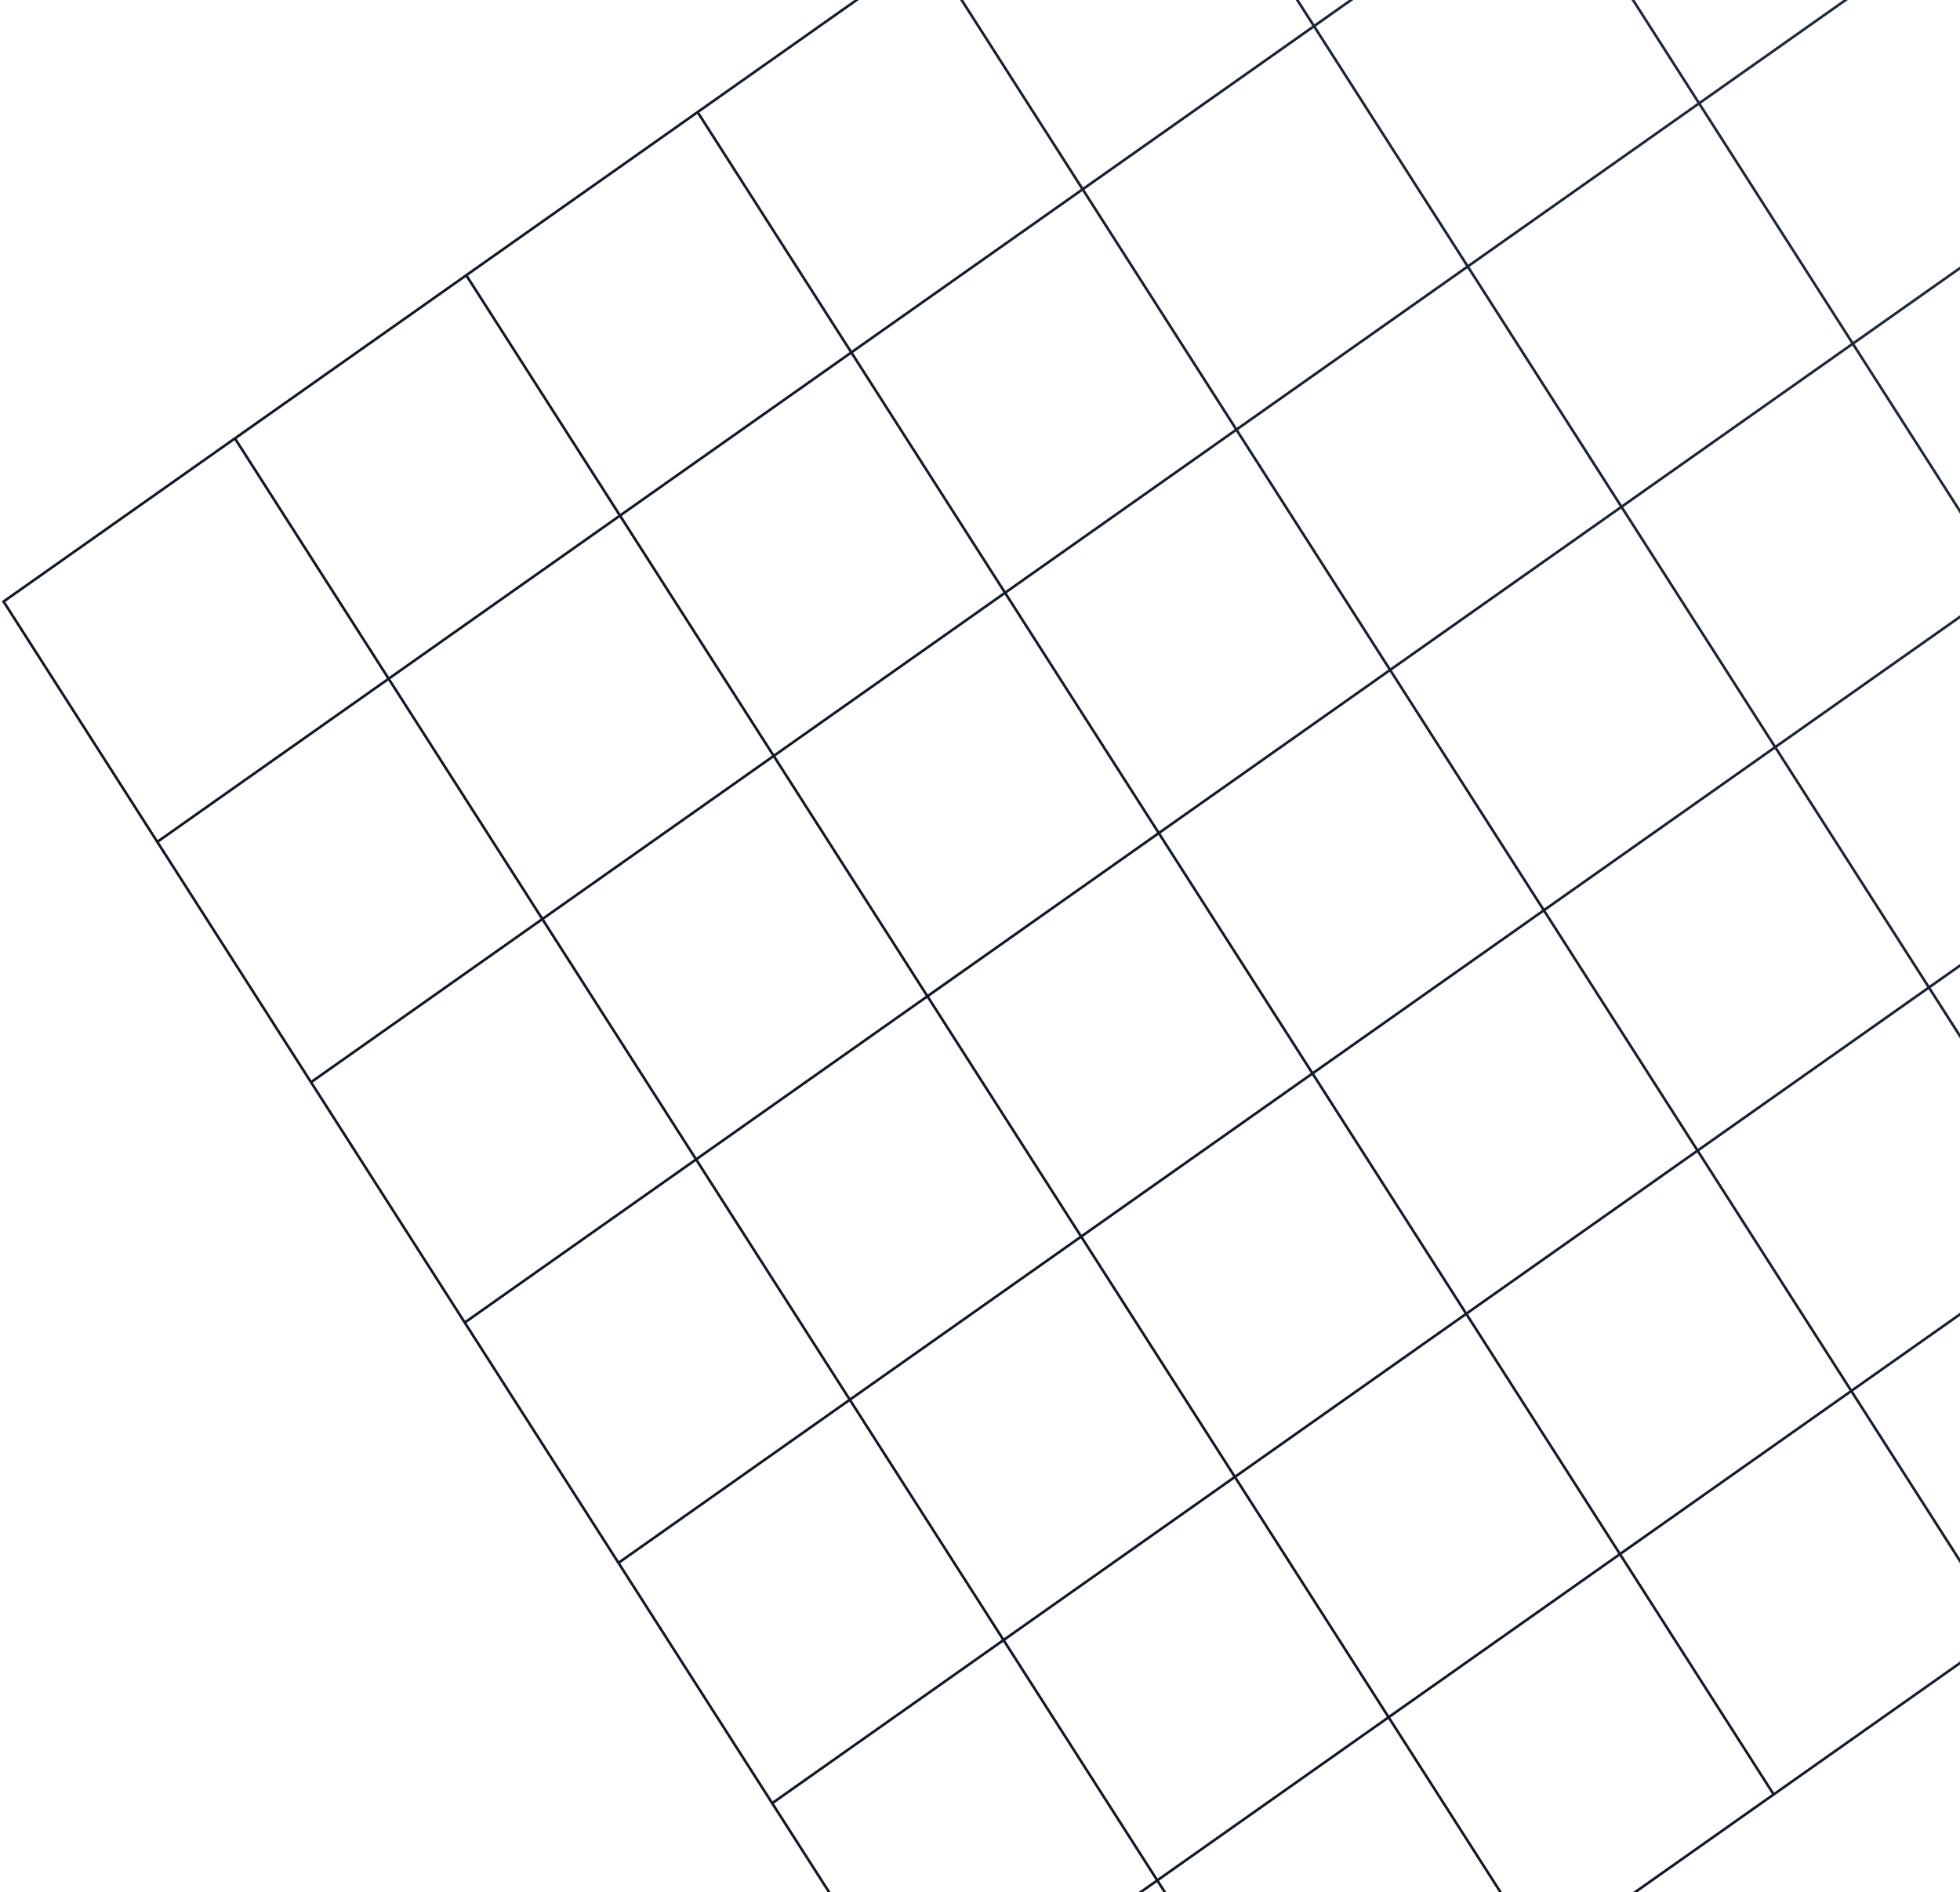
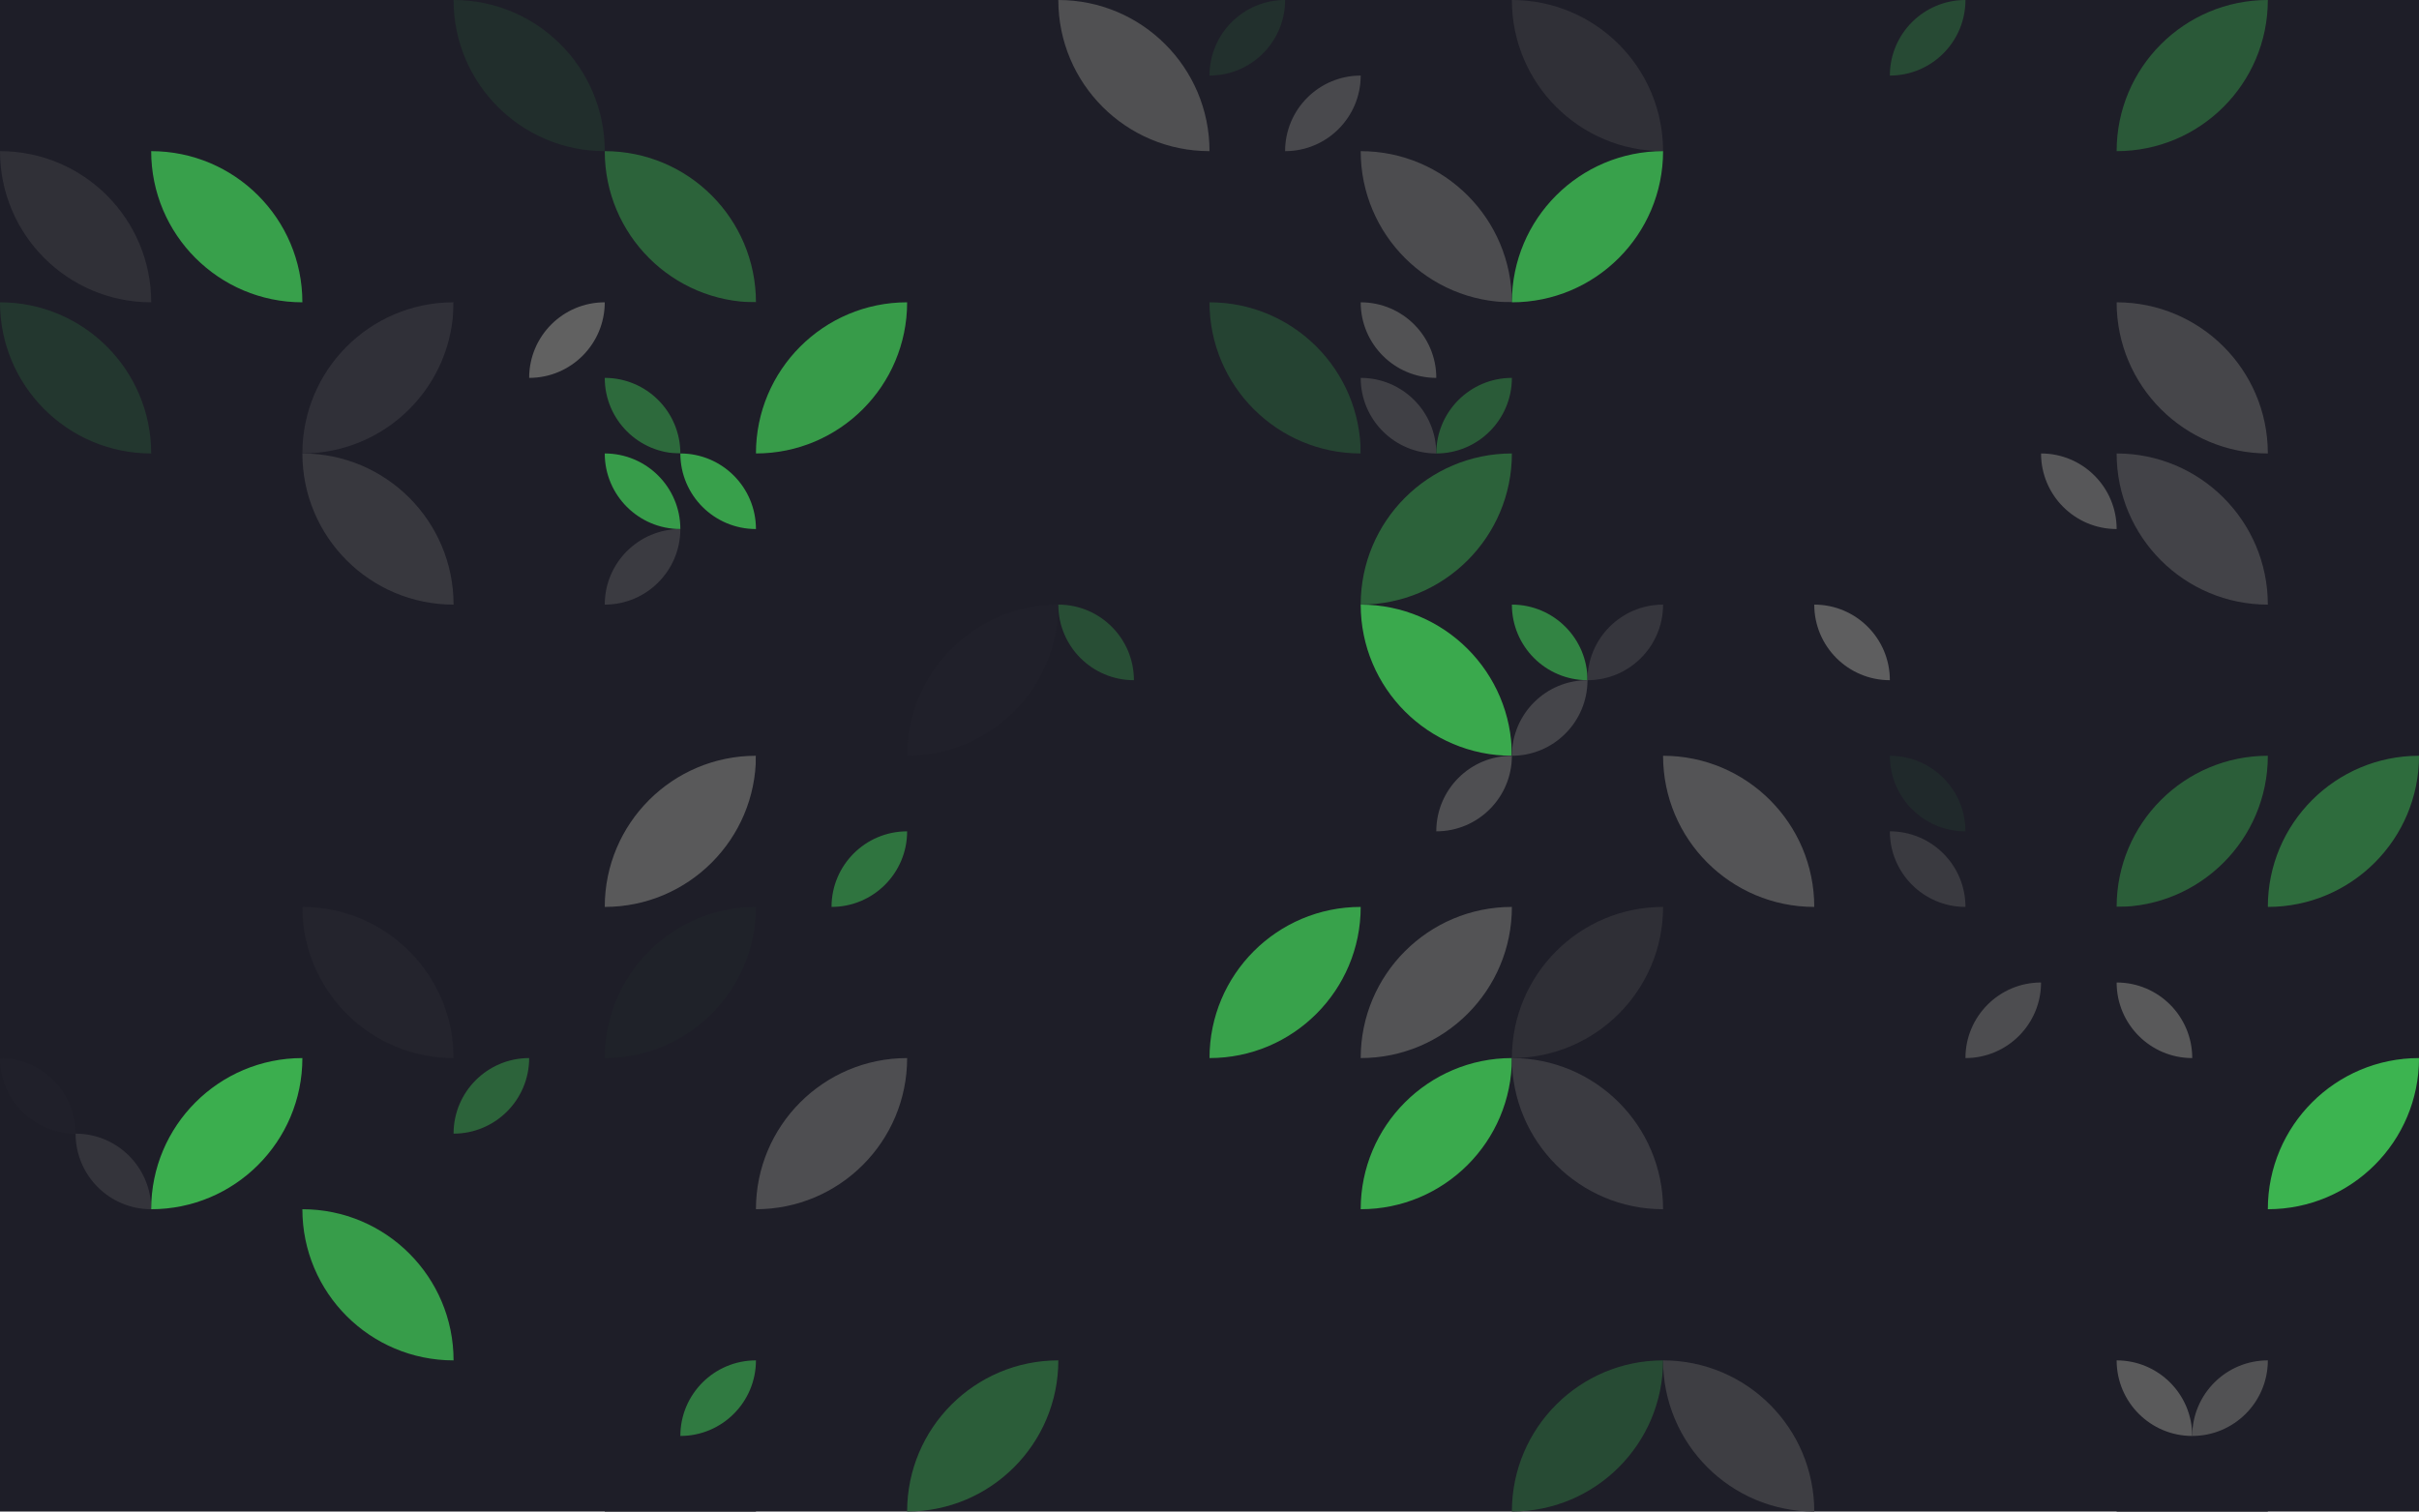
- <svg xmlns="http://www.w3.org/2000/svg" width="803" height="775" viewBox="0 0 803 775" fill="none">
-   <path d="M727.909 -122.953L664.929 -221.405L570.148 -154.572M727.909 -122.953L633.128 -56.12M727.909 -122.953L790.888 -24.501M633.128 -56.12L570.148 -154.572M633.128 -56.12L696.108 42.331M633.128 -56.12L538.348 10.712M570.148 -154.572L475.368 -87.74M790.888 -24.501L696.108 42.331M790.888 -24.501L853.868 73.95M696.108 42.331L759.088 140.783M696.108 42.331L601.328 109.164M853.868 73.95L759.088 140.783M853.868 73.95L916.848 172.402M759.088 140.783L822.068 239.235M759.088 140.783L664.308 207.616M916.848 172.402L822.068 239.235M916.848 172.402L979.828 270.854M822.068 239.235L885.048 337.686M822.068 239.235L727.288 306.067M979.828 270.854L885.048 337.686M979.828 270.854L1042.81 369.306M885.048 337.686L948.028 436.138M885.048 337.686L790.267 404.519M1042.81 369.306L948.028 436.138M1042.81 369.306L1105.79 467.757L1011.01 534.59M948.028 436.138L1011.01 534.59M948.028 436.138L853.247 502.971M1011.01 534.59L916.227 601.422M538.348 10.712L475.368 -87.74M538.348 10.712L601.328 109.164M538.348 10.712L443.568 77.545M475.368 -87.74L380.588 -20.907M601.328 109.164L664.308 207.616M601.328 109.164L506.547 175.996M664.308 207.616L727.288 306.067M664.308 207.616L569.527 274.448M727.288 306.067L790.267 404.519M727.288 306.067L632.507 372.9M790.267 404.519L853.247 502.971M790.267 404.519L695.487 471.352M853.247 502.971L916.227 601.422M853.247 502.971L758.467 569.803M916.227 601.422L821.447 668.255M443.568 77.545L380.588 -20.907M443.568 77.545L506.547 175.996M443.568 77.545L348.787 144.377M380.588 -20.907L285.807 45.925M506.547 175.996L569.527 274.448M506.547 175.996L411.767 242.829M569.527 274.448L632.507 372.9M569.527 274.448L474.747 341.281M632.507 372.9L695.487 471.352M632.507 372.9L537.727 439.732M695.487 471.352L758.467 569.803M695.487 471.352L600.707 538.184M758.467 569.803L821.447 668.255M758.467 569.803L663.687 636.636M821.447 668.255L726.667 735.088M348.787 144.377L285.807 45.925M348.787 144.377L411.767 242.829M348.787 144.377L254.007 211.21M285.807 45.925L191.027 112.758M411.767 242.829L474.747 341.281M411.767 242.829L316.987 309.662M474.747 341.281L537.727 439.732M474.747 341.281L379.967 408.113M537.727 439.732L600.707 538.184M537.727 439.732L442.947 506.565M600.707 538.184L663.687 636.636M600.707 538.184L505.927 605.017M663.687 636.636L726.667 735.088M663.687 636.636L568.906 703.468M726.667 735.088L631.886 801.92M254.007 211.21L191.027 112.758M254.007 211.21L316.987 309.662M254.007 211.21L159.227 278.042M191.027 112.758L96.247 179.591M316.987 309.662L379.967 408.113M316.987 309.662L222.207 376.494M379.967 408.113L442.947 506.565M379.967 408.113L285.186 474.946M442.947 506.565L505.927 605.017M442.947 506.565L348.166 573.398M505.927 605.017L568.906 703.468M505.927 605.017L411.146 671.849M568.906 703.468L631.886 801.92M568.906 703.468L474.126 770.301M631.886 801.92L537.106 868.753M159.227 278.042L96.247 179.591M159.227 278.042L222.207 376.494M159.227 278.042L64.446 344.875M96.247 179.591L1.466 246.423L64.446 344.875M222.207 376.494L285.186 474.946M222.207 376.494L127.426 443.327M285.186 474.946L348.166 573.398M285.186 474.946L190.406 541.778M348.166 573.398L411.146 671.849M348.166 573.398L253.386 640.23M411.146 671.849L474.126 770.301M411.146 671.849L316.366 738.682M474.126 770.301L537.106 868.753M474.126 770.301L379.346 837.134M537.106 868.753L442.326 935.585L379.346 837.134M64.446 344.875L127.426 443.327M127.426 443.327L190.406 541.778M190.406 541.778L253.386 640.23M253.386 640.23L316.366 738.682M316.366 738.682L379.346 837.134" stroke="#1E2939" />
-   <path d="M727.909 -122.953L664.929 -221.405L570.148 -154.572M727.909 -122.953L633.128 -56.12M727.909 -122.953L790.888 -24.501M633.128 -56.12L570.148 -154.572M633.128 -56.12L696.108 42.331M633.128 -56.12L538.348 10.712M570.148 -154.572L475.368 -87.74M790.888 -24.501L696.108 42.331M790.888 -24.501L853.868 73.95M696.108 42.331L759.088 140.783M696.108 42.331L601.328 109.164M853.868 73.95L759.088 140.783M853.868 73.95L916.848 172.402M759.088 140.783L822.068 239.235M759.088 140.783L664.308 207.616M916.848 172.402L822.068 239.235M916.848 172.402L979.828 270.854M822.068 239.235L885.048 337.686M822.068 239.235L727.288 306.067M979.828 270.854L885.048 337.686M979.828 270.854L1042.81 369.306M885.048 337.686L948.028 436.138M885.048 337.686L790.267 404.519M1042.81 369.306L948.028 436.138M1042.81 369.306L1105.79 467.757L1011.01 534.59M948.028 436.138L1011.01 534.59M948.028 436.138L853.247 502.971M1011.01 534.59L916.227 601.422M538.348 10.712L475.368 -87.74M538.348 10.712L601.328 109.164M538.348 10.712L443.568 77.545M475.368 -87.74L380.588 -20.907M601.328 109.164L664.308 207.616M601.328 109.164L506.547 175.996M664.308 207.616L727.288 306.067M664.308 207.616L569.527 274.448M727.288 306.067L790.267 404.519M727.288 306.067L632.507 372.9M790.267 404.519L853.247 502.971M790.267 404.519L695.487 471.352M853.247 502.971L916.227 601.422M853.247 502.971L758.467 569.803M916.227 601.422L821.447 668.255M443.568 77.545L380.588 -20.907M443.568 77.545L506.547 175.996M443.568 77.545L348.787 144.377M380.588 -20.907L285.807 45.925M506.547 175.996L569.527 274.448M506.547 175.996L411.767 242.829M569.527 274.448L632.507 372.9M569.527 274.448L474.747 341.281M632.507 372.9L695.487 471.352M632.507 372.9L537.727 439.732M695.487 471.352L758.467 569.803M695.487 471.352L600.707 538.184M758.467 569.803L821.447 668.255M758.467 569.803L663.687 636.636M821.447 668.255L726.667 735.088M348.787 144.377L285.807 45.925M348.787 144.377L411.767 242.829M348.787 144.377L254.007 211.21M285.807 45.925L191.027 112.758M411.767 242.829L474.747 341.281M411.767 242.829L316.987 309.662M474.747 341.281L537.727 439.732M474.747 341.281L379.967 408.113M537.727 439.732L600.707 538.184M537.727 439.732L442.947 506.565M600.707 538.184L663.687 636.636M600.707 538.184L505.927 605.017M663.687 636.636L726.667 735.088M663.687 636.636L568.906 703.468M726.667 735.088L631.886 801.92M254.007 211.21L191.027 112.758M254.007 211.21L316.987 309.662M254.007 211.21L159.227 278.042M191.027 112.758L96.247 179.591M316.987 309.662L379.967 408.113M316.987 309.662L222.207 376.494M379.967 408.113L442.947 506.565M379.967 408.113L285.186 474.946M442.947 506.565L505.927 605.017M442.947 506.565L348.166 573.398M505.927 605.017L568.906 703.468M505.927 605.017L411.146 671.849M568.906 703.468L631.886 801.92M568.906 703.468L474.126 770.301M631.886 801.92L537.106 868.753M159.227 278.042L96.247 179.591M159.227 278.042L222.207 376.494M159.227 278.042L64.446 344.875M96.247 179.591L1.466 246.423L64.446 344.875M222.207 376.494L285.186 474.946M222.207 376.494L127.426 443.327M285.186 474.946L348.166 573.398M285.186 474.946L190.406 541.778M348.166 573.398L411.146 671.849M348.166 573.398L253.386 640.23M411.146 671.849L474.126 770.301M411.146 671.849L316.366 738.682M474.126 770.301L537.106 868.753M474.126 770.301L379.346 837.134M537.106 868.753L442.326 935.585L379.346 837.134M64.446 344.875L127.426 443.327M127.426 443.327L190.406 541.778M190.406 541.778L253.386 640.23M253.386 640.23L316.366 738.682M316.366 738.682L379.346 837.134" stroke="url(#paint0_linear_16600_43)" stroke-opacity="0.7" />
-   <defs>
-     <linearGradient id="paint0_linear_16600_43" x1="188.555" y1="516.117" x2="761.303" y2="116.076" gradientUnits="userSpaceOnUse">
-       <stop offset="0.377" stop-color="#0C1220" />
-       <stop offset="1" stop-color="#1E2939" />
-     </linearGradient>
-   </defs>
+ <svg xmlns="http://www.w3.org/2000/svg" viewBox="0 0 1000 625.005" preserveAspectRatio="xMaxYMax slice">
+   <g transform="scale(0.8668591)">
+     <rect x="0" y="0" width="1153.6" height="721" fill="#1e1e28" />
+     <path d="M 216.3 0 A 72.1 72.1 0 0 1  288.4 72.1 L 216.3 0 A 72.1 72.1 0 0 0 288.4 72.1" fill="#212e2c" />
+     <path d="M 504.7 0 A 72.1 72.1 0 0 1  576.8 72.1 L 504.7 0 A 72.1 72.1 0 0 0 576.8 72.1" fill="#505052" />
+     <rect x="576.8" y="0" width="72.1" height="72.1" fill="#1e1e28" />
+     <path d="M 576.8 36.05 A 36.05 36.05 0 0 1  612.85 0 L 576.8 36.05 A 36.05 36.05 0 0 0 612.85 0" fill="#22302d" />
+     <path d="M 612.85 72.1 A 36.05 36.05 0 0 1  648.9 36.05 L 612.85 72.1 A 36.05 36.05 0 0 0 648.9 36.05" fill="#49494d" />
+     <path d="M 721 0 A 72.1 72.1 0 0 1  793.1 72.1 L 721 0 A 72.1 72.1 0 0 0 793.1 72.1" fill="#303037" />
+     <rect x="865.2" y="0" width="72.1" height="72.1" fill="#1e1e28" />
+     <path d="M 901.25 36.05 A 36.05 36.05 0 0 1  937.3 0 L 901.25 36.05 A 36.05 36.05 0 0 0 937.3 0" fill="#274a34" />
+     <path d="M 1009.4 72.1 A 72.1 72.1 0 0 1  1081.5 0 L 1009.4 72.1 A 72.1 72.1 0 0 0 1081.5 0" fill="#2a5938" />
+     <path d="M 0 72.1 A 72.1 72.1 0 0 1  72.1 144.2 L 0 72.1 A 72.1 72.1 0 0 0 72.1 144.2" fill="#303037" />
+     <path d="M 72.1 72.1 A 72.1 72.1 0 0 1  144.2 144.2 L 72.1 72.1 A 72.1 72.1 0 0 0 144.2 144.2" fill="#38a04b" />
+     <path d="M 288.4 72.1 A 72.1 72.1 0 0 1  360.5 144.2 L 288.4 72.1 A 72.1 72.1 0 0 0 360.5 144.2" fill="#2c633a" />
+     <rect x="432.6" y="72.1" width="72.1" height="72.1" fill="#1e1e28" />
+     <path d="M 648.9 72.1 A 72.1 72.1 0 0 1  721 144.2 L 648.9 72.1 A 72.1 72.1 0 0 0 721 144.2" fill="#4c4c4f" />
+     <path d="M 721 144.2 A 72.1 72.1 0 0 1  793.1 72.1 L 721 144.2 A 72.1 72.1 0 0 0 793.1 72.1" fill="#38a14b" />
+     <path d="M 0 144.2 A 72.1 72.1 0 0 1  72.1 216.3 L 0 144.2 A 72.1 72.1 0 0 0 72.1 216.3" fill="#23372f" />
+     <path d="M 144.2 216.3 A 72.1 72.1 0 0 1  216.3 144.2 L 144.2 216.3 A 72.1 72.1 0 0 0 216.3 144.2" fill="#303038" />
+     <rect x="216.3" y="144.2" width="72.1" height="72.1" fill="#1e1e28" />
+     <path d="M 252.35 180.25 A 36.05 36.05 0 0 1  288.4 144.2 L 252.35 180.25 A 36.05 36.05 0 0 0 288.4 144.2" fill="#616161" />
+     <rect x="288.4" y="144.2" width="72.1" height="72.1" fill="#1e1e28" />
+     <path d="M 288.4 180.25 A 36.05 36.05 0 0 1  324.45 216.3 L 288.4 180.25 A 36.05 36.05 0 0 0 324.45 216.3" fill="#2d6a3c" />
+     <path d="M 360.5 216.3 A 72.1 72.1 0 0 1  432.6 144.2 L 360.5 216.3 A 72.1 72.1 0 0 0 432.6 144.2" fill="#379b49" />
+     <path d="M 576.8 144.2 A 72.1 72.1 0 0 1  648.9 216.3 L 576.8 144.2 A 72.1 72.1 0 0 0 648.9 216.3" fill="#254332" />
+     <rect x="648.9" y="144.2" width="72.1" height="72.1" fill="#1e1e28" />
+     <path d="M 648.9 144.2 A 36.05 36.05 0 0 1  684.95 180.25 L 648.9 144.2 A 36.05 36.05 0 0 0 684.95 180.25" fill="#525254" />
+     <path d="M 648.9 180.25 A 36.05 36.05 0 0 1  684.95 216.3 L 648.9 180.25 A 36.05 36.05 0 0 0 684.95 216.3" fill="#404045" />
+     <path d="M 684.95 216.3 A 36.05 36.05 0 0 1  721 180.25 L 684.95 216.3 A 36.05 36.05 0 0 0 721 180.25" fill="#2a5b38" />
+     <path d="M 1009.4 144.2 A 72.1 72.1 0 0 1  1081.5 216.3 L 1009.4 144.2 A 72.1 72.1 0 0 0 1081.5 216.3" fill="#46464a" />
+     <path d="M 144.2 216.3 A 72.1 72.1 0 0 1  216.3 288.4 L 144.2 216.3 A 72.1 72.1 0 0 0 216.3 288.4" fill="#38383e" />
+     <rect x="288.4" y="216.3" width="72.1" height="72.1" fill="#1e1e28" />
+     <path d="M 288.4 216.3 A 36.05 36.05 0 0 1  324.45 252.35 L 288.4 216.3 A 36.05 36.05 0 0 0 324.45 252.35" fill="#379c4a" />
+     <path d="M 324.45 216.3 A 36.05 36.05 0 0 1  360.5 252.35 L 324.45 216.3 A 36.05 36.05 0 0 0 360.5 252.35" fill="#38a04b" />
+     <path d="M 288.4 288.4 A 36.05 36.05 0 0 1  324.45 252.35 L 288.4 288.4 A 36.05 36.05 0 0 0 324.45 252.35" fill="#3b3b41" />
+     <path d="M 648.9 288.4 A 72.1 72.1 0 0 1  721 216.3 L 648.9 288.4 A 72.1 72.1 0 0 0 721 216.3" fill="#2c623a" />
+     <rect x="865.2" y="216.3" width="72.1" height="72.1" fill="#1e1e28" />
+     <rect x="937.3" y="216.3" width="72.1" height="72.1" fill="#1e1e28" />
+     <path d="M 973.35 216.3 A 36.05 36.05 0 0 1  1009.4 252.35 L 973.35 216.3 A 36.05 36.05 0 0 0 1009.4 252.35" fill="#575759" />
+     <path d="M 1009.4 216.3 A 72.1 72.1 0 0 1  1081.5 288.4 L 1009.4 216.3 A 72.1 72.1 0 0 0 1081.5 288.4" fill="#434348" />
+     <path d="M 432.6 360.5 A 72.1 72.1 0 0 1  504.7 288.4 L 432.6 360.5 A 72.1 72.1 0 0 0 504.7 288.4" fill="#20202a" />
+     <rect x="504.7" y="288.4" width="72.1" height="72.1" fill="#1e1e28" />
+     <path d="M 504.7 288.4 A 36.05 36.05 0 0 1  540.75 324.45 L 504.7 288.4 A 36.05 36.05 0 0 0 540.75 324.45" fill="#284e35" />
+     <path d="M 648.9 288.4 A 72.1 72.1 0 0 1  721 360.5 L 648.9 288.4 A 72.1 72.1 0 0 0 721 360.5" fill="#3aa94d" />
+     <rect x="721" y="288.4" width="72.1" height="72.1" fill="#1e1e28" />
+     <path d="M 721 288.4 A 36.05 36.05 0 0 1  757.05 324.45 L 721 288.4 A 36.05 36.05 0 0 0 757.05 324.45" fill="#328443" />
+     <path d="M 757.05 324.45 A 36.05 36.05 0 0 1  793.1 288.4 L 757.05 324.45 A 36.05 36.05 0 0 0 793.1 288.4" fill="#36363d" />
+     <path d="M 721 360.5 A 36.05 36.05 0 0 1  757.05 324.45 L 721 360.5 A 36.05 36.05 0 0 0 757.05 324.45" fill="#45454a" />
+     <rect x="865.2" y="288.4" width="72.1" height="72.1" fill="#1e1e28" />
+     <path d="M 865.2 288.4 A 36.05 36.05 0 0 1  901.25 324.45 L 865.2 288.4 A 36.05 36.05 0 0 0 901.25 324.45" fill="#5e5e5f" />
+     <path d="M 288.4 432.6 A 72.1 72.1 0 0 1  360.5 360.5 L 288.4 432.6 A 72.1 72.1 0 0 0 360.5 360.5" fill="#59595a" />
+     <rect x="360.5" y="360.5" width="72.1" height="72.1" fill="#1e1e28" />
+     <path d="M 396.55 432.6 A 36.05 36.05 0 0 1  432.6 396.55 L 396.55 432.6 A 36.05 36.05 0 0 0 432.6 396.55" fill="#2f743f" />
+     <rect x="648.9" y="360.5" width="72.1" height="72.1" fill="#1e1e28" />
+     <path d="M 684.95 396.55 A 36.05 36.05 0 0 1  721 360.5 L 684.95 396.55 A 36.05 36.05 0 0 0 721 360.5" fill="#4f4f52" />
+     <path d="M 793.1 360.5 A 72.1 72.1 0 0 1  865.2 432.6 L 793.1 360.5 A 72.1 72.1 0 0 0 865.2 432.6" fill="#545456" />
+     <rect x="865.2" y="360.5" width="72.1" height="72.1" fill="#1e1e28" />
+     <path d="M 901.25 360.5 A 36.05 36.05 0 0 1  937.3 396.55 L 901.25 360.5 A 36.05 36.05 0 0 0 937.3 396.55" fill="#20292b" />
+     <path d="M 901.25 396.55 A 36.05 36.05 0 0 1  937.3 432.6 L 901.25 396.55 A 36.05 36.05 0 0 0 937.3 432.6" fill="#3a3a40" />
+     <path d="M 1009.4 432.6 A 72.1 72.1 0 0 1  1081.5 360.5 L 1009.4 432.6 A 72.1 72.1 0 0 0 1081.5 360.5" fill="#2b5e39" />
+     <path d="M 1081.5 432.6 A 72.1 72.1 0 0 1  1153.6 360.5 L 1081.5 432.6 A 72.1 72.1 0 0 0 1153.6 360.5" fill="#2e6c3d" />
+     <path d="M 144.2 432.6 A 72.1 72.1 0 0 1  216.3 504.7 L 144.2 432.6 A 72.1 72.1 0 0 0 216.3 504.7" fill="#24242d" />
+     <path d="M 288.4 504.7 A 72.1 72.1 0 0 1  360.5 432.6 L 288.4 504.7 A 72.1 72.1 0 0 0 360.5 432.6" fill="#1f2229" />
+     <path d="M 576.8 504.7 A 72.1 72.1 0 0 1  648.9 432.6 L 576.8 504.7 A 72.1 72.1 0 0 0 648.9 432.6" fill="#38a24b" />
+     <path d="M 648.9 504.7 A 72.1 72.1 0 0 1  721 432.6 L 648.9 504.7 A 72.1 72.1 0 0 0 721 432.6" fill="#535355" />
+     <path d="M 721 504.7 A 72.1 72.1 0 0 1  793.1 432.6 L 721 504.7 A 72.1 72.1 0 0 0 793.1 432.6" fill="#2f2f36" />
+     <rect x="937.3" y="432.6" width="72.1" height="72.1" fill="#1e1e28" />
+     <path d="M 937.3 504.7 A 36.05 36.05 0 0 1  973.35 468.65 L 937.3 504.7 A 36.05 36.05 0 0 0 973.35 468.65" fill="#4d4d50" />
+     <rect x="1009.4" y="432.6" width="72.1" height="72.1" fill="#1e1e28" />
+     <path d="M 1009.4 468.65 A 36.05 36.05 0 0 1  1045.45 504.7 L 1009.4 468.65 A 36.05 36.05 0 0 0 1045.45 504.7" fill="#59595a" />
+     <rect x="0" y="504.7" width="72.1" height="72.1" fill="#1e1e28" />
+     <path d="M 0 504.7 A 36.05 36.05 0 0 1  36.05 540.75 L 0 504.7 A 36.05 36.05 0 0 0 36.05 540.75" fill="#20202a" />
+     <path d="M 36.05 540.75 A 36.05 36.05 0 0 1  72.1 576.8 L 36.05 540.75 A 36.05 36.05 0 0 0 72.1 576.8" fill="#34343b" />
+     <path d="M 72.1 576.8 A 72.1 72.1 0 0 1  144.2 504.7 L 72.1 576.8 A 72.1 72.1 0 0 0 144.2 504.7" fill="#3bae4e" />
+     <rect x="216.3" y="504.7" width="72.1" height="72.1" fill="#1e1e28" />
+     <path d="M 216.3 540.75 A 36.05 36.05 0 0 1  252.35 504.7 L 216.3 540.75 A 36.05 36.05 0 0 0 252.35 504.7" fill="#2c633a" />
+     <path d="M 360.5 576.8 A 72.1 72.1 0 0 1  432.6 504.7 L 360.5 576.8 A 72.1 72.1 0 0 0 432.6 504.7" fill="#4e4e51" />
+     <path d="M 648.9 576.8 A 72.1 72.1 0 0 1  721 504.7 L 648.9 576.8 A 72.1 72.1 0 0 0 721 504.7" fill="#3aaa4d" />
+     <path d="M 721 504.7 A 72.1 72.1 0 0 1  793.1 576.8 L 721 504.7 A 72.1 72.1 0 0 0 793.1 576.8" fill="#3b3b41" />
+     <path d="M 1081.5 576.8 A 72.1 72.1 0 0 1  1153.6 504.7 L 1081.5 576.8 A 72.1 72.1 0 0 0 1153.6 504.7" fill="#3cb450" />
+     <path d="M 144.2 576.8 A 72.1 72.1 0 0 1  216.3 648.9 L 144.2 576.8 A 72.1 72.1 0 0 0 216.3 648.9" fill="#379d4a" />
+     <rect x="288.4" y="648.9" width="72.1" height="72.1" fill="#1e1e28" />
+     <path d="M 324.45 684.95 A 36.05 36.05 0 0 1  360.5 648.9 L 324.45 684.95 A 36.05 36.05 0 0 0 360.5 648.9" fill="#307a41" />
+     <path d="M 432.6 721 A 72.1 72.1 0 0 1  504.7 648.9 L 432.6 721 A 72.1 72.1 0 0 0 504.7 648.9" fill="#2b5d39" />
+     <path d="M 721 721 A 72.1 72.1 0 0 1  793.1 648.9 L 721 721 A 72.1 72.1 0 0 0 793.1 648.9" fill="#274b34" />
+     <path d="M 793.1 648.9 A 72.1 72.1 0 0 1  865.2 721 L 793.1 648.9 A 72.1 72.1 0 0 0 865.2 721" fill="#3e3e43" />
+     <rect x="1009.4" y="648.9" width="72.1" height="72.1" fill="#1e1e28" />
+     <path d="M 1009.4 648.9 A 36.05 36.05 0 0 1  1045.45 684.95 L 1009.4 648.9 A 36.05 36.05 0 0 0 1045.45 684.95" fill="#5a5a5b" />
+     <path d="M 1045.45 684.95 A 36.05 36.05 0 0 1  1081.5 648.9 L 1045.45 684.95 A 36.05 36.05 0 0 0 1081.5 648.9" fill="#525254" />
+   </g>
</svg>
